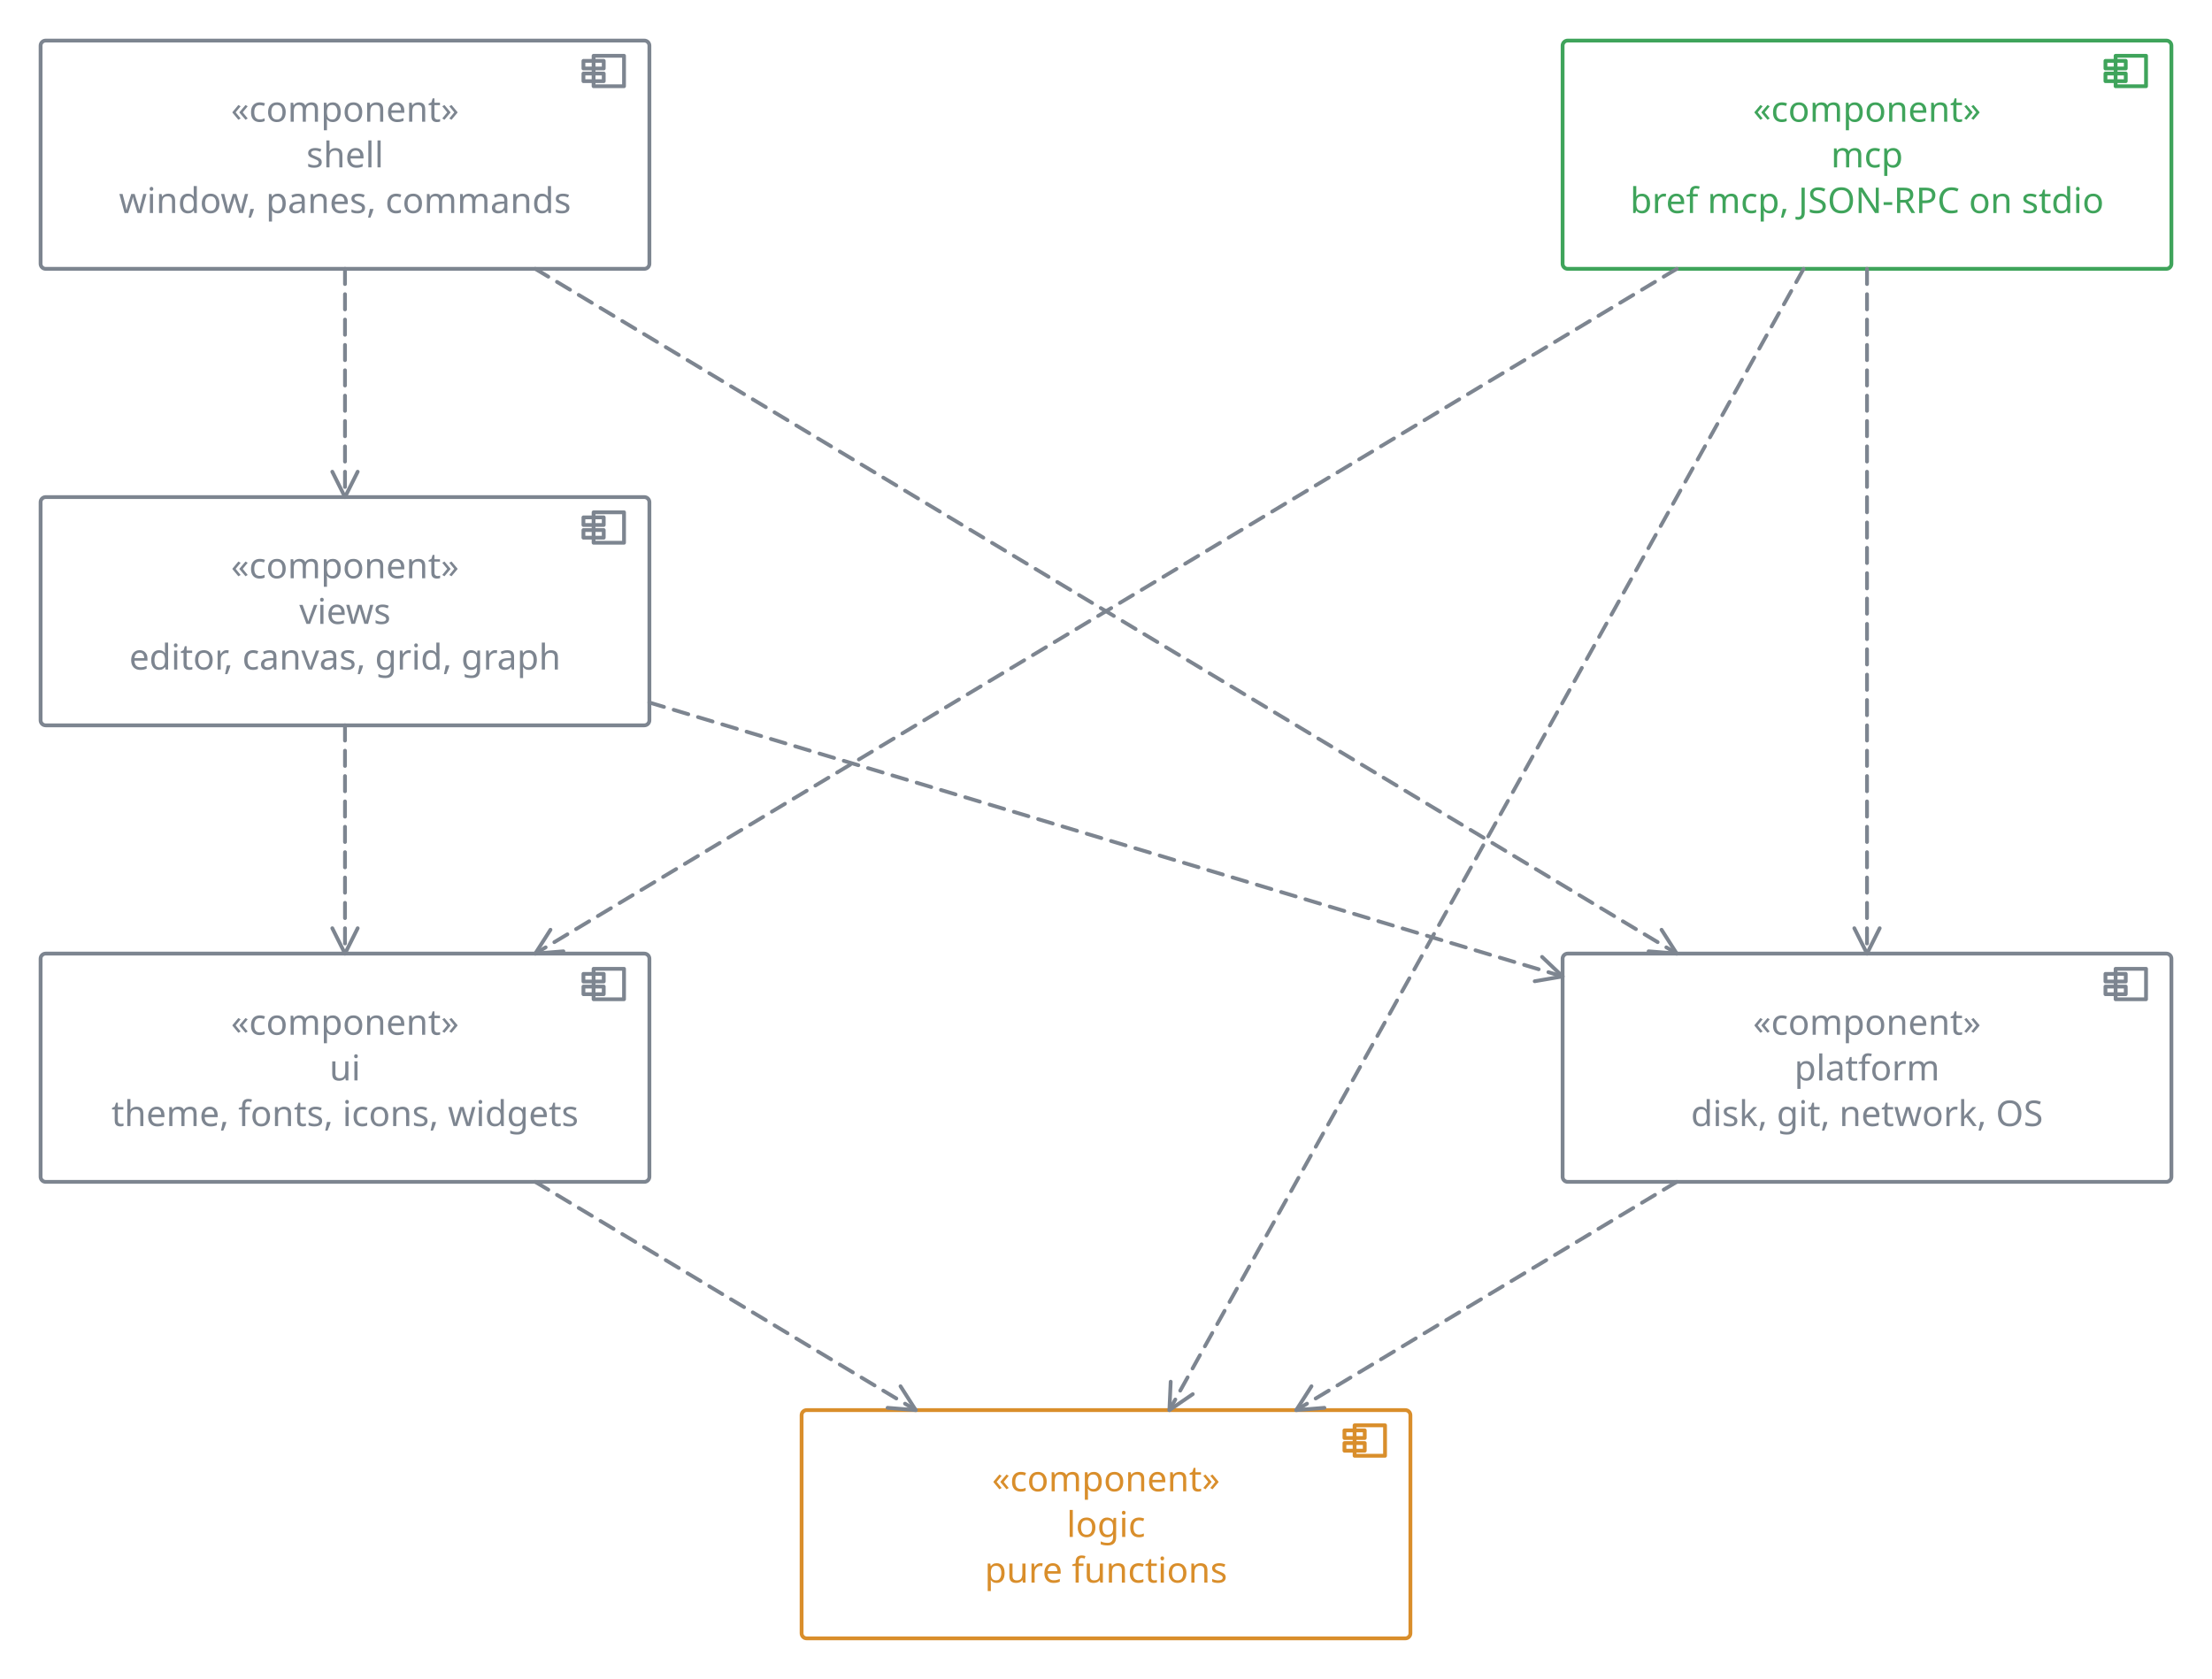
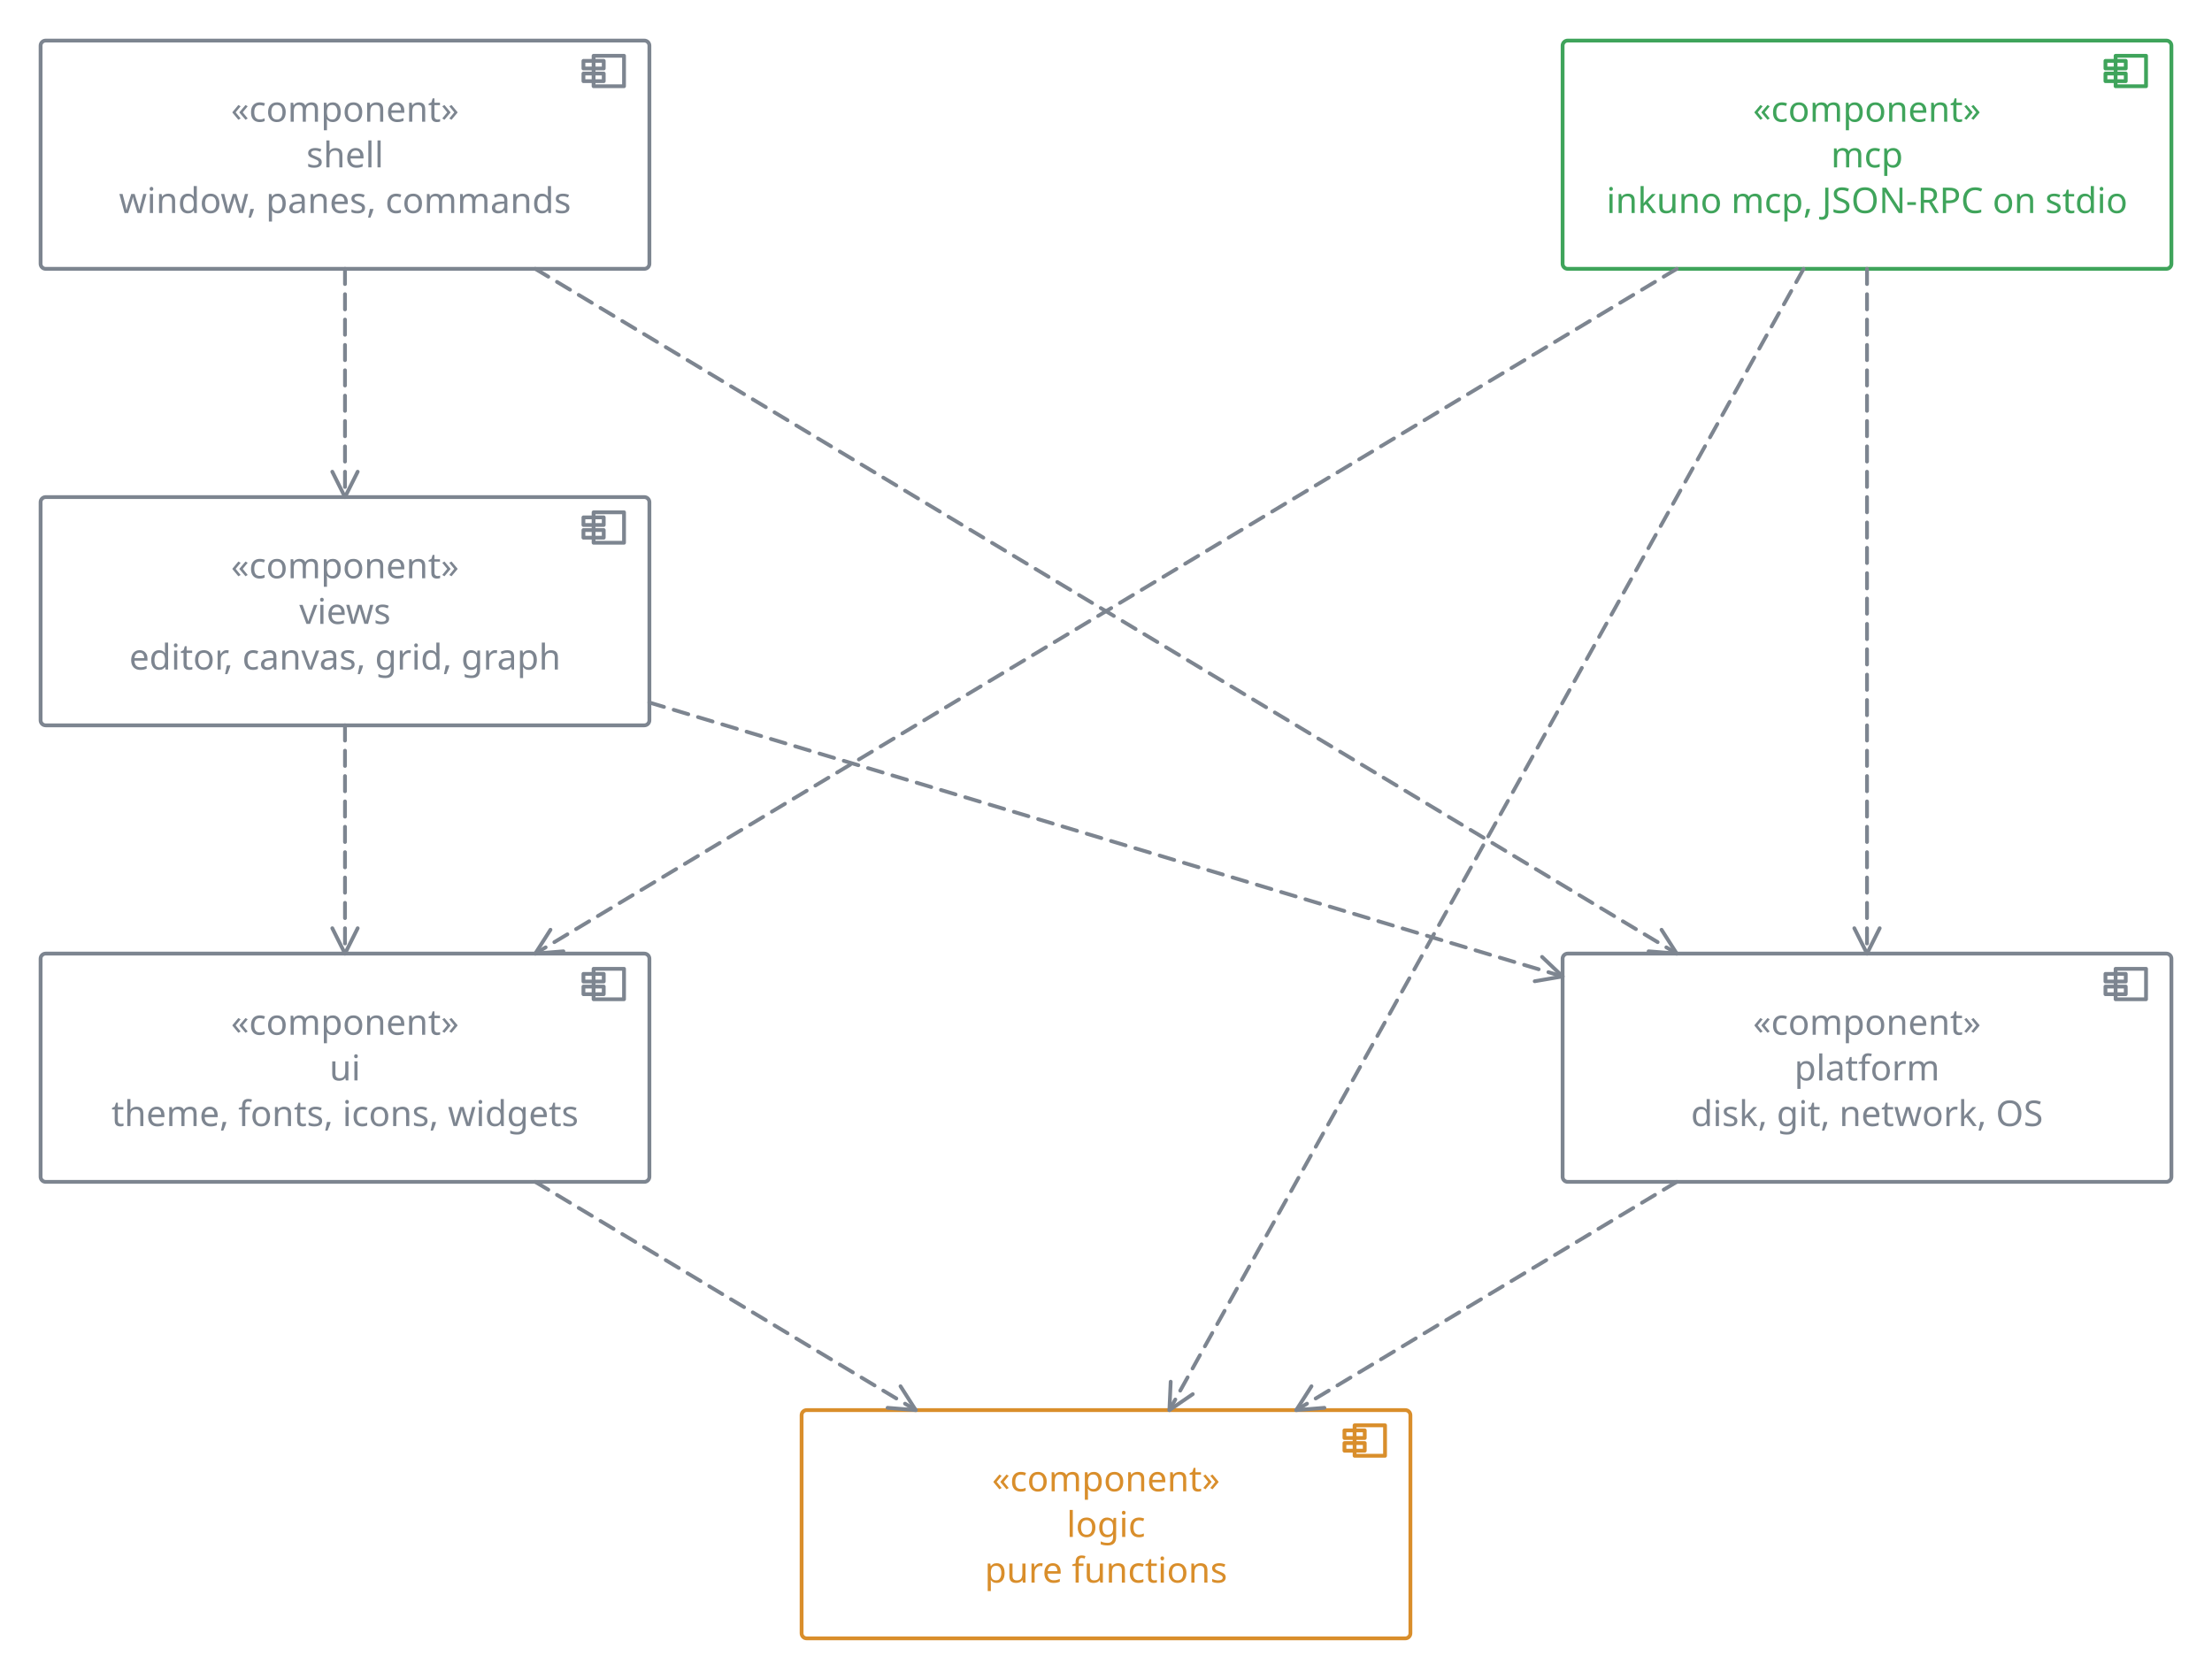
<svg xmlns="http://www.w3.org/2000/svg" width="872" height="662" viewBox="24 24 872 662" fill="none" stroke-width="1.5" stroke-linecap="round" stroke-linejoin="round" font-family="sans-serif" font-size="14">
  <path d="M42 40L278 40C279.1 40 280 40.9 280 42L280 128C280 129.1 279.1 130 278 130L42 130C40.9 130 40 129.1 40 128L40 42C40 40.9 40.9 40 42 40Z" stroke="#7d8590" />
  <path d="M258 46L270 46L270 58L258 58Z" stroke="#7d8590" />
  <path d="M254 48L262 48L262 51L254 51Z" stroke="#7d8590" />
  <path d="M254 53L262 53L262 56L254 56Z" stroke="#7d8590" />
  <text x="160" y="72" text-anchor="middle" fill="#7d8590" stroke="none">«component»</text>
  <text x="160" y="90" text-anchor="middle" fill="#7d8590" stroke="none">shell</text>
  <text x="160" y="108" text-anchor="middle" fill="#7d8590" stroke="none">window, panes, commands</text>
  <path d="M642 40L878 40C879.1 40 880 40.9 880 42L880 128C880 129.1 879.1 130 878 130L642 130C640.9 130 640 129.1 640 128L640 42C640 40.9 640.9 40 642 40Z" stroke="#3fa45b" />
  <path d="M858 46L870 46L870 58L858 58Z" stroke="#3fa45b" />
  <path d="M854 48L862 48L862 51L854 51Z" stroke="#3fa45b" />
  <path d="M854 53L862 53L862 56L854 56Z" stroke="#3fa45b" />
  <text x="760" y="72" text-anchor="middle" fill="#3fa45b" stroke="none">«component»</text>
  <text x="760" y="90" text-anchor="middle" fill="#3fa45b" stroke="none">mcp</text>
-   <text x="760" y="108" text-anchor="middle" fill="#3fa45b" stroke="none">bref mcp, JSON-RPC on stdio</text>
+   <text x="760" y="108" text-anchor="middle" fill="#3fa45b" stroke="none">inkuno mcp, JSON-RPC on stdio</text>
  <path d="M42 220L278 220C279.1 220 280 220.9 280 222L280 308C280 309.1 279.1 310 278 310L42 310C40.9 310 40 309.1 40 308L40 222C40 220.9 40.9 220 42 220Z" stroke="#7d8590" />
  <path d="M258 226L270 226L270 238L258 238Z" stroke="#7d8590" />
  <path d="M254 228L262 228L262 231L254 231Z" stroke="#7d8590" />
  <path d="M254 233L262 233L262 236L254 236Z" stroke="#7d8590" />
  <text x="160" y="252" text-anchor="middle" fill="#7d8590" stroke="none">«component»</text>
  <text x="160" y="270" text-anchor="middle" fill="#7d8590" stroke="none">views</text>
  <text x="160" y="288" text-anchor="middle" fill="#7d8590" stroke="none">editor, canvas, grid, graph</text>
  <path d="M42 400L278 400C279.1 400 280 400.9 280 402L280 488C280 489.1 279.1 490 278 490L42 490C40.9 490 40 489.1 40 488L40 402C40 400.9 40.9 400 42 400Z" stroke="#7d8590" />
  <path d="M258 406L270 406L270 418L258 418Z" stroke="#7d8590" />
  <path d="M254 408L262 408L262 411L254 411Z" stroke="#7d8590" />
  <path d="M254 413L262 413L262 416L254 416Z" stroke="#7d8590" />
  <text x="160" y="432" text-anchor="middle" fill="#7d8590" stroke="none">«component»</text>
  <text x="160" y="450" text-anchor="middle" fill="#7d8590" stroke="none">ui</text>
  <text x="160" y="468" text-anchor="middle" fill="#7d8590" stroke="none">theme, fonts, icons, widgets</text>
  <path d="M642 400L878 400C879.1 400 880 400.9 880 402L880 488C880 489.1 879.1 490 878 490L642 490C640.9 490 640 489.1 640 488L640 402C640 400.9 640.9 400 642 400Z" stroke="#7d8590" />
  <path d="M858 406L870 406L870 418L858 418Z" stroke="#7d8590" />
  <path d="M854 408L862 408L862 411L854 411Z" stroke="#7d8590" />
  <path d="M854 413L862 413L862 416L854 416Z" stroke="#7d8590" />
  <text x="760" y="432" text-anchor="middle" fill="#7d8590" stroke="none">«component»</text>
  <text x="760" y="450" text-anchor="middle" fill="#7d8590" stroke="none">platform</text>
  <text x="760" y="468" text-anchor="middle" fill="#7d8590" stroke="none">disk, git, network, OS</text>
  <path d="M342 580L578 580C579.1 580 580 580.9 580 582L580 668C580 669.1 579.1 670 578 670L342 670C340.9 670 340 669.1 340 668L340 582C340 580.9 340.9 580 342 580Z" stroke="#d98e2b" />
  <path d="M558 586L570 586L570 598L558 598Z" stroke="#d98e2b" />
  <path d="M554 588L562 588L562 591L554 591Z" stroke="#d98e2b" />
  <path d="M554 593L562 593L562 596L554 596Z" stroke="#d98e2b" />
  <text x="460" y="612" text-anchor="middle" fill="#d98e2b" stroke="none">«component»</text>
  <text x="460" y="630" text-anchor="middle" fill="#d98e2b" stroke="none">logic</text>
  <text x="460" y="648" text-anchor="middle" fill="#d98e2b" stroke="none">pure functions</text>
  <path d="M160 130L160 220" stroke="#7d8590" stroke-dasharray="6 4" />
  <path d="M155 210L160 220L165 210" stroke="#7d8590" />
  <path d="M235 130L685 400" stroke="#7d8590" stroke-dasharray="6 4" />
  <path d="M673.9 399.1L685 400L679 390.6" stroke="#7d8590" />
  <path d="M160 310L160 400" stroke="#7d8590" stroke-dasharray="6 4" />
  <path d="M155 390L160 400L165 390" stroke="#7d8590" />
  <path d="M280 301L640 409" stroke="#7d8590" stroke-dasharray="6 4" />
  <path d="M629 410.9L640 409L631.9 401.3" stroke="#7d8590" />
  <path d="M235 490L385 580" stroke="#7d8590" stroke-dasharray="6 4" />
  <path d="M373.9 579.1L385 580L379 570.6" stroke="#7d8590" />
  <path d="M685 490L535 580" stroke="#7d8590" stroke-dasharray="6 4" />
  <path d="M541 570.6L535 580L546.1 579.1" stroke="#7d8590" />
  <path d="M760 130L760 400" stroke="#7d8590" stroke-dasharray="6 4" />
  <path d="M755 390L760 400L765 390" stroke="#7d8590" />
  <path d="M685 130L235 400" stroke="#7d8590" stroke-dasharray="6 4" />
  <path d="M241 390.6L235 400L246.1 399.1" stroke="#7d8590" />
  <path d="M735 130L485 580" stroke="#7d8590" stroke-dasharray="6 4" />
  <path d="M485.5 568.8L485 580L494.2 573.7" stroke="#7d8590" />
</svg>
